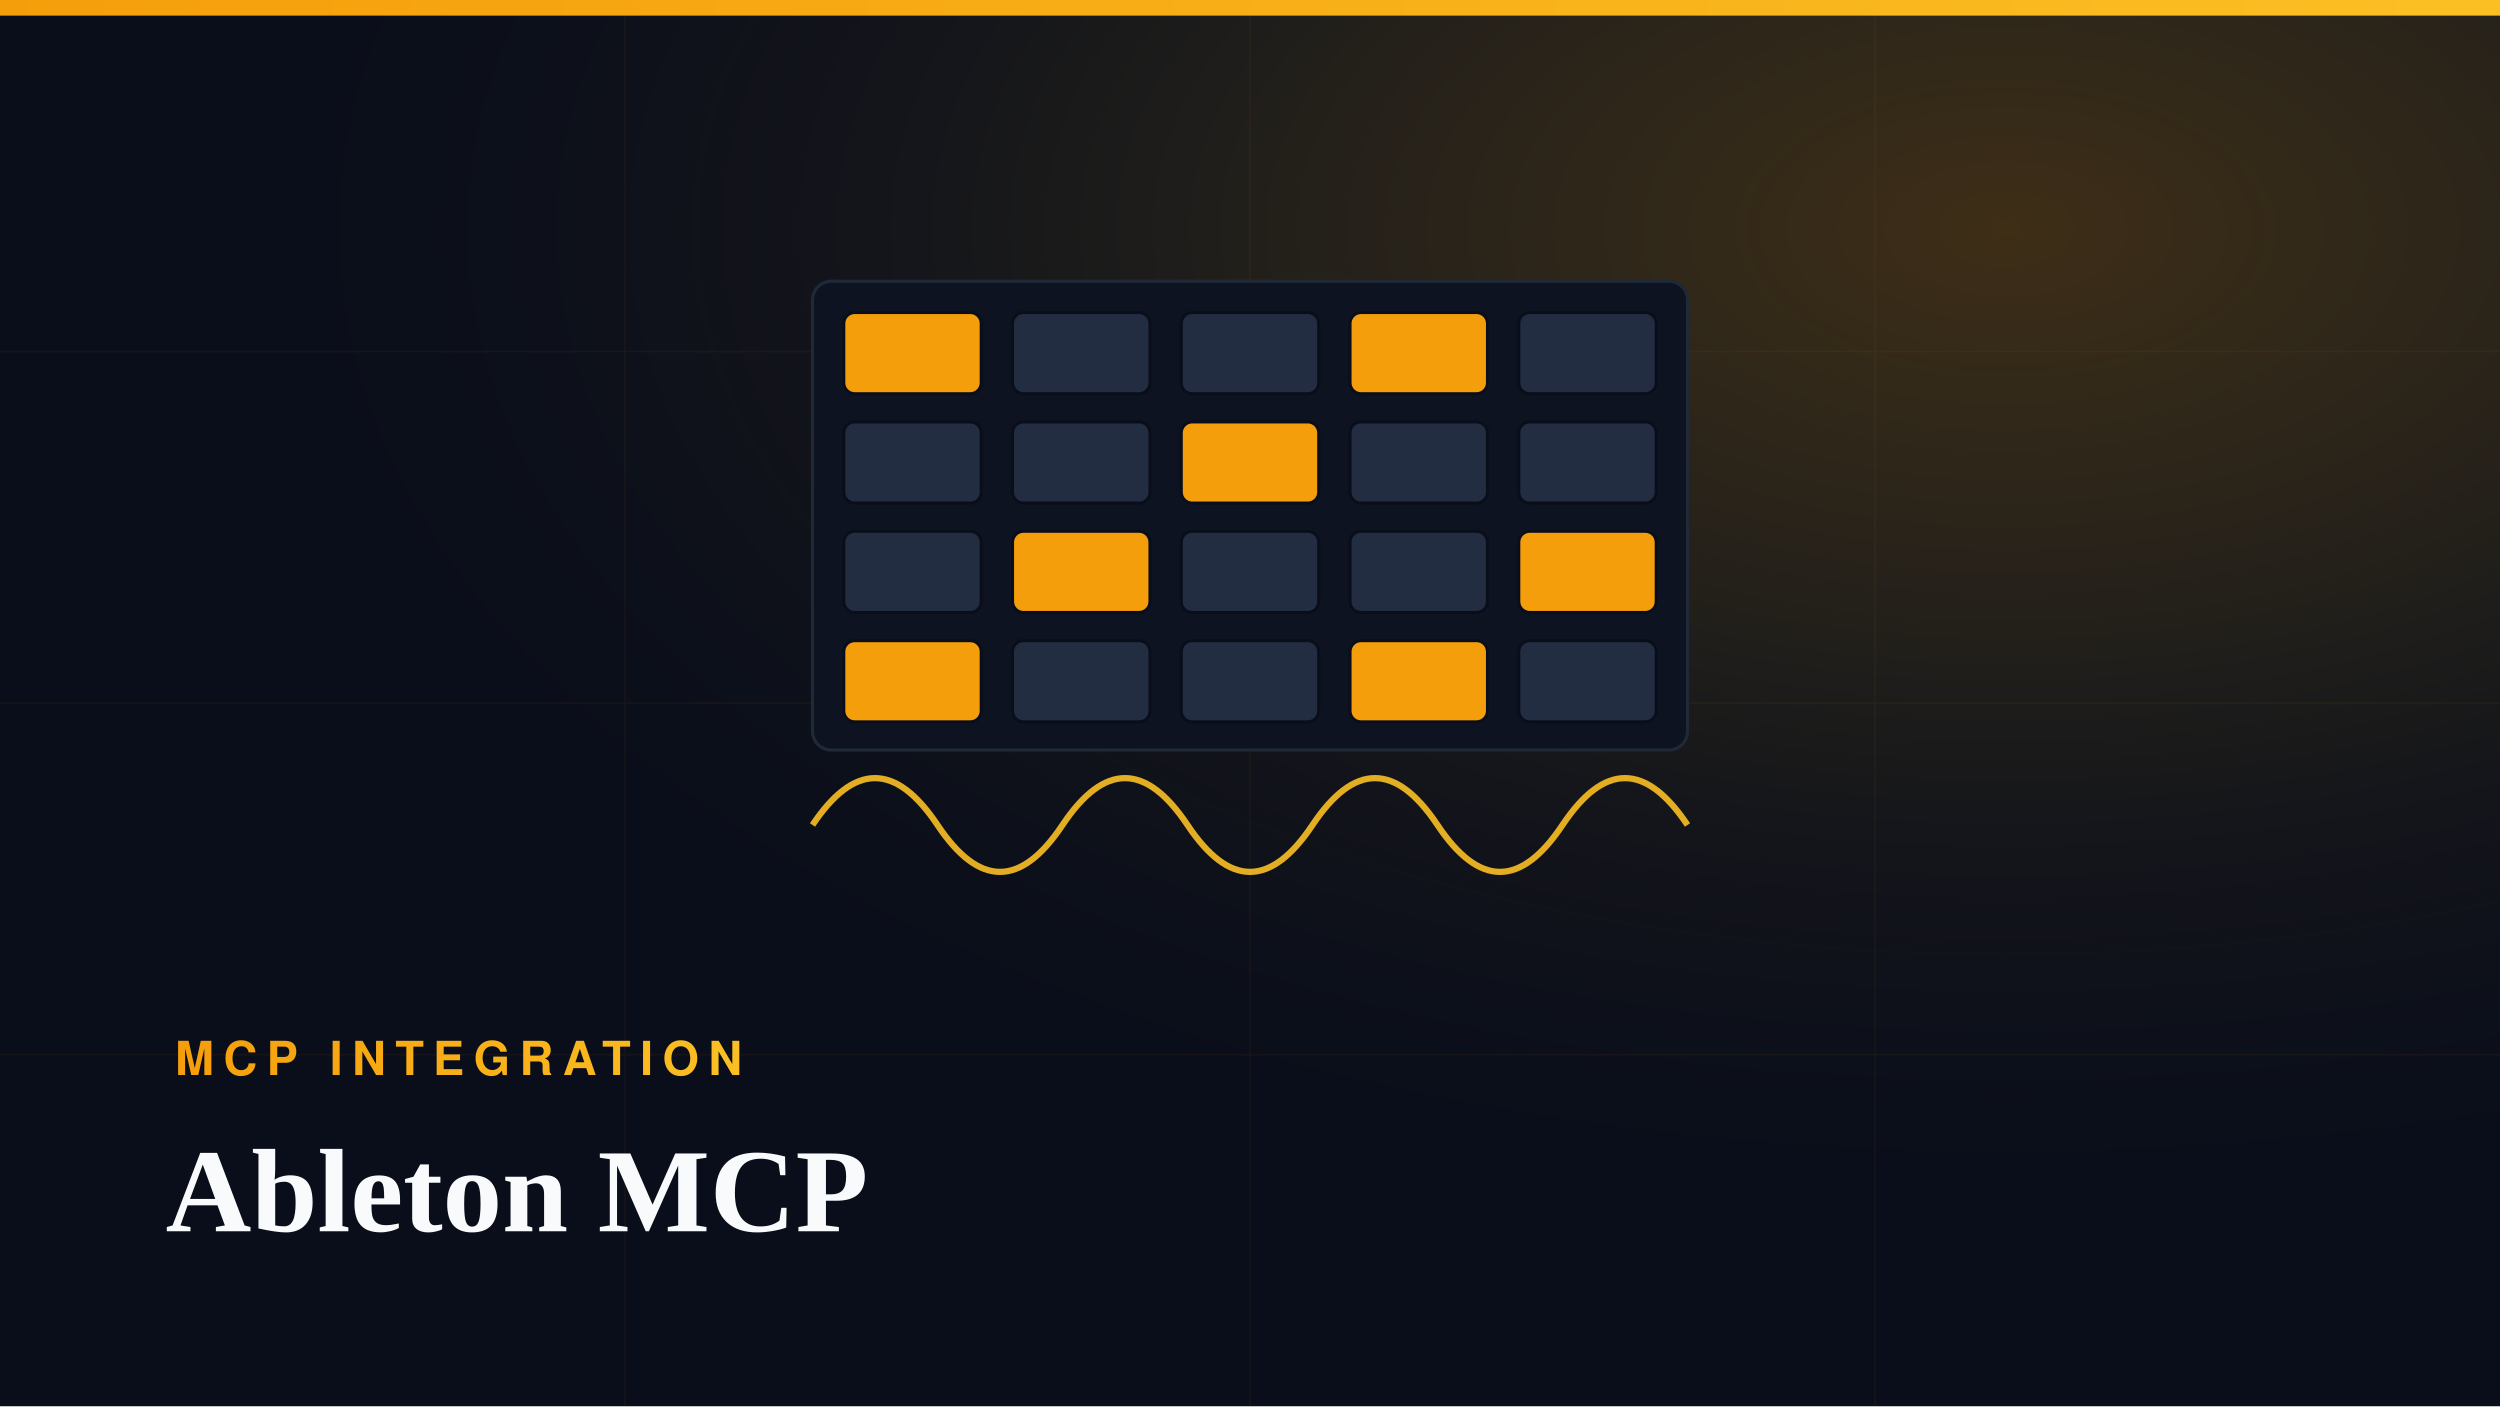
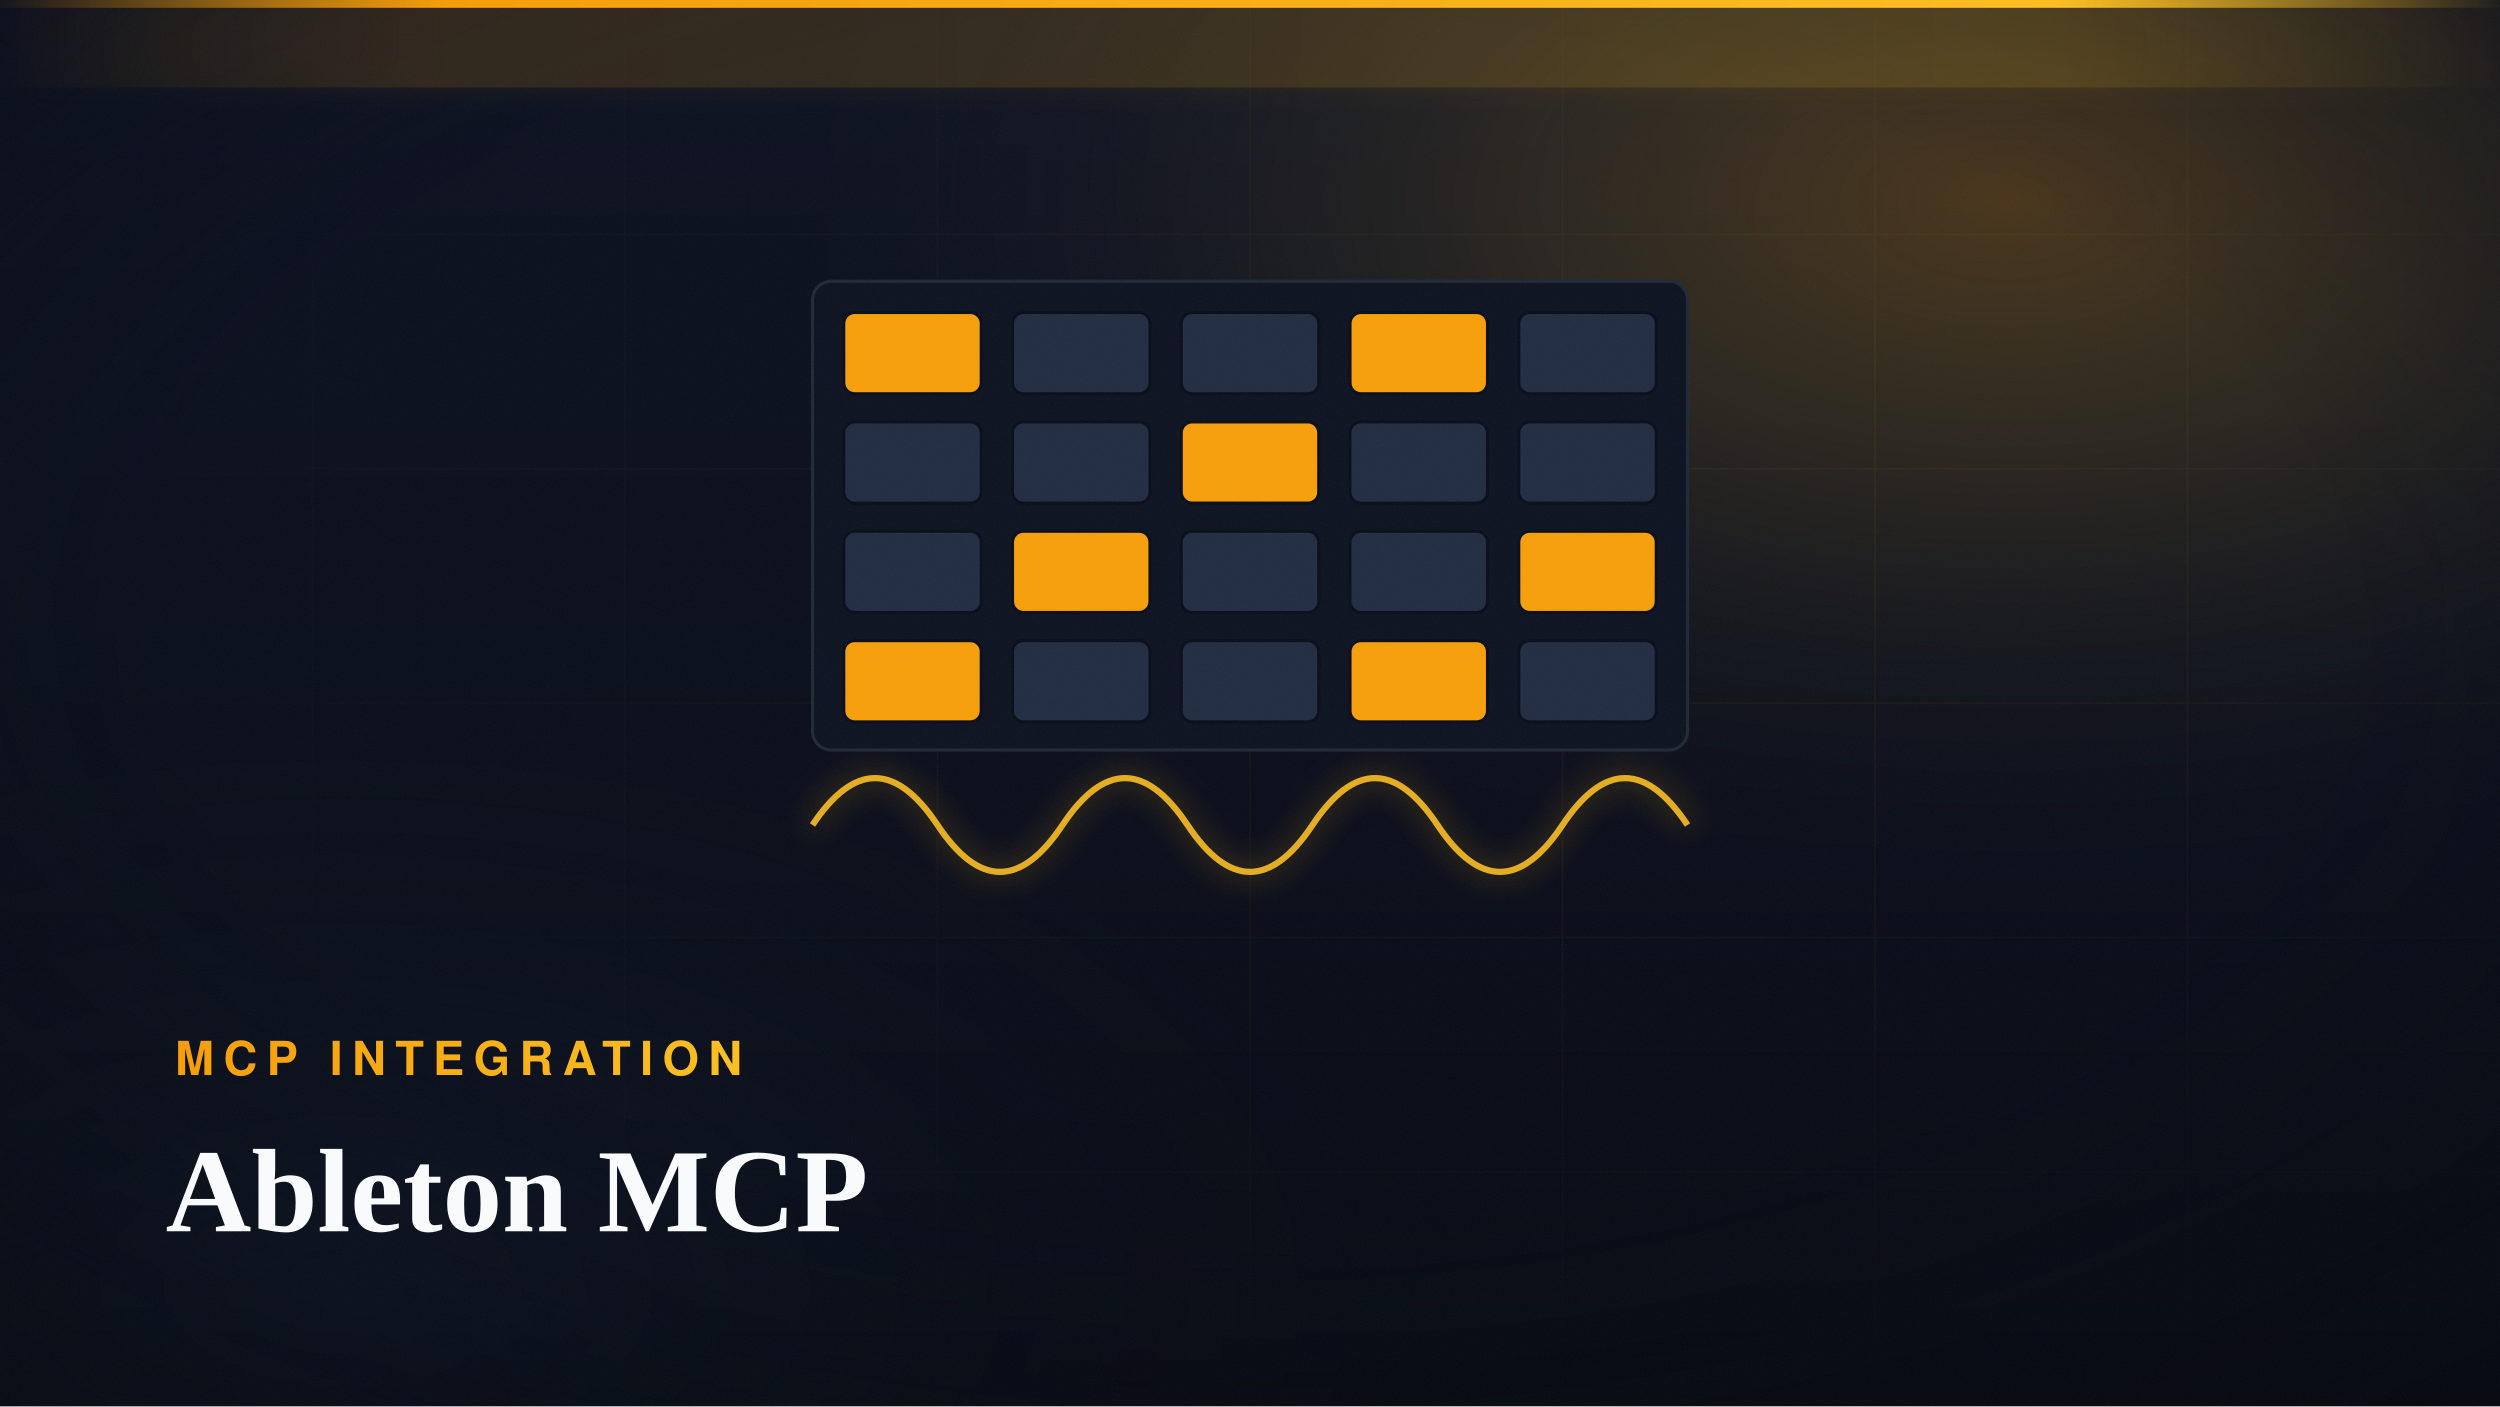
<svg xmlns="http://www.w3.org/2000/svg" viewBox="0 0 1600 900" width="1600" height="900" role="img" aria-label="Ableton MCP">
  <defs>
-     <radialGradient id="glow" cx="80%" cy="16%" r="72%">
-       <stop offset="0%" stop-color="#f59e0b" stop-opacity="0.22" />
-       <stop offset="55%" stop-color="#fbbf24" stop-opacity="0.06" />
-       <stop offset="100%" stop-color="#0a0e1a" stop-opacity="0" />
+     <linearGradient id="bg" x1="0" y1="0" x2="0" y2="1">
+       <stop offset="0%" stop-color="#0c1122" />
+       <stop offset="60%" stop-color="#0a0e1a" />
+       <stop offset="100%" stop-color="#070a13" />
+     </linearGradient>
+     <radialGradient id="bloom" cx="80%" cy="14%" r="70%">
+       <stop offset="0%" stop-color="#f59e0b" stop-opacity="0.26" />
+       <stop offset="34%" stop-color="#fbbf24" stop-opacity="0.09" />
+       <stop offset="72%" stop-color="#0a0e1a" stop-opacity="0" />
    </radialGradient>
+     <radialGradient id="coolbloom" cx="14%" cy="92%" r="62%">
+       <stop offset="0%" stop-color="#1e3a5f" stop-opacity="0.20" />
+       <stop offset="70%" stop-color="#0a0e1a" stop-opacity="0" />
+     </radialGradient>
+     <radialGradient id="vignette" cx="50%" cy="44%" r="78%">
+       <stop offset="55%" stop-color="#05070d" stop-opacity="0" />
+       <stop offset="100%" stop-color="#05070d" stop-opacity="0.55" />
+     </radialGradient>
+     <radialGradient id="gridmask" cx="64%" cy="40%" r="62%">
+       <stop offset="0%" stop-color="#fff" stop-opacity="0.9" />
+       <stop offset="100%" stop-color="#fff" stop-opacity="0" />
+     </radialGradient>
+     <mask id="gmask">
+       <rect width="1600" height="900" fill="url(#gridmask)" />
+     </mask>
    <linearGradient id="amber" x1="0" y1="0" x2="1" y2="0">
      <stop offset="0%" stop-color="#f59e0b" />
      <stop offset="100%" stop-color="#fbbf24" />
    </linearGradient>
+     <linearGradient id="barfade" x1="0" y1="0" x2="1" y2="0">
+       <stop offset="0%" stop-color="#f59e0b" stop-opacity="0" />
+       <stop offset="18%" stop-color="#f59e0b" stop-opacity="1" />
+       <stop offset="82%" stop-color="#fbbf24" stop-opacity="1" />
+       <stop offset="100%" stop-color="#fbbf24" stop-opacity="0" />
+     </linearGradient>
+     <linearGradient id="cardfill" x1="0" y1="0" x2="0" y2="1">
+       <stop offset="0%" stop-color="#1c2740" />
+       <stop offset="100%" stop-color="#0e1626" />
+     </linearGradient>
+     <linearGradient id="gatefill" x1="0" y1="0" x2="0" y2="1">
+       <stop offset="0%" stop-color="#26324a" />
+       <stop offset="100%" stop-color="#161f33" />
+     </linearGradient>
+     <filter id="glow" x="-90%" y="-90%" width="280%" height="280%">
+       <feDropShadow dx="0" dy="0" stdDeviation="9" flood-color="#f59e0b" flood-opacity="0.55" />
+     </filter>
+     <filter id="grain">
+       <feTurbulence type="fractalNoise" baseFrequency="0.9" numOctaves="2" stitchTiles="stitch" result="n" />
+       <feColorMatrix in="n" type="matrix" values="0 0 0 0 1  0 0 0 0 1  0 0 0 0 1  0 0 0 0.6 0" />
+     </filter>
  </defs>
-   <rect width="1600" height="900" fill="#0a0e1a" />
-   <rect width="1600" height="900" fill="url(#glow)" />
-   <g stroke="#f59e0b" stroke-opacity="0.05" stroke-width="1">
-     <path d="M0 225H1600M0 450H1600M0 675H1600M400 0V900M800 0V900M1200 0V900" />
+   <rect width="1600" height="900" fill="url(#bg)" />
+   <rect width="1600" height="900" fill="url(#coolbloom)" />
+   <rect width="1600" height="900" fill="url(#bloom)" />
+   <g mask="url(#gmask)" stroke="#f59e0b" stroke-opacity="0.07" stroke-width="1">
+     <path d="M0 150H1600M0 300H1600M0 450H1600M0 600H1600M0 750H1600M200 0V900M400 0V900M600 0V900M800 0V900M1000 0V900M1200 0V900M1400 0V900" />
  </g>
-   <rect width="1600" height="10" fill="url(#amber)" />
  <g font-family="ui-sans-serif,system-ui,Segoe UI,Helvetica,Arial,sans-serif">
    <g>
      <rect x="520" y="180" width="560" height="300" rx="12" fill="#0d1320" stroke="#1f2937" stroke-width="2" />
      <rect x="540" y="200" width="88" height="52" rx="7" fill="#f59e0b" stroke="#0a0e1a" stroke-width="2" />
      <rect x="540" y="270" width="88" height="52" rx="7" fill="#222d42" stroke="#0a0e1a" stroke-width="2" />
      <rect x="540" y="340" width="88" height="52" rx="7" fill="#222d42" stroke="#0a0e1a" stroke-width="2" />
      <rect x="540" y="410" width="88" height="52" rx="7" fill="#f59e0b" stroke="#0a0e1a" stroke-width="2" />
      <rect x="648" y="200" width="88" height="52" rx="7" fill="#222d42" stroke="#0a0e1a" stroke-width="2" />
      <rect x="648" y="270" width="88" height="52" rx="7" fill="#222d42" stroke="#0a0e1a" stroke-width="2" />
      <rect x="648" y="340" width="88" height="52" rx="7" fill="#f59e0b" stroke="#0a0e1a" stroke-width="2" />
      <rect x="648" y="410" width="88" height="52" rx="7" fill="#222d42" stroke="#0a0e1a" stroke-width="2" />
      <rect x="756" y="200" width="88" height="52" rx="7" fill="#222d42" stroke="#0a0e1a" stroke-width="2" />
      <rect x="756" y="270" width="88" height="52" rx="7" fill="#f59e0b" stroke="#0a0e1a" stroke-width="2" />
      <rect x="756" y="340" width="88" height="52" rx="7" fill="#222d42" stroke="#0a0e1a" stroke-width="2" />
      <rect x="756" y="410" width="88" height="52" rx="7" fill="#222d42" stroke="#0a0e1a" stroke-width="2" />
      <rect x="864" y="200" width="88" height="52" rx="7" fill="#f59e0b" stroke="#0a0e1a" stroke-width="2" />
      <rect x="864" y="270" width="88" height="52" rx="7" fill="#222d42" stroke="#0a0e1a" stroke-width="2" />
      <rect x="864" y="340" width="88" height="52" rx="7" fill="#222d42" stroke="#0a0e1a" stroke-width="2" />
      <rect x="864" y="410" width="88" height="52" rx="7" fill="#f59e0b" stroke="#0a0e1a" stroke-width="2" />
      <rect x="972" y="200" width="88" height="52" rx="7" fill="#222d42" stroke="#0a0e1a" stroke-width="2" />
      <rect x="972" y="270" width="88" height="52" rx="7" fill="#222d42" stroke="#0a0e1a" stroke-width="2" />
      <rect x="972" y="340" width="88" height="52" rx="7" fill="#f59e0b" stroke="#0a0e1a" stroke-width="2" />
      <rect x="972" y="410" width="88" height="52" rx="7" fill="#222d42" stroke="#0a0e1a" stroke-width="2" />
-       <path d="M520 528 q40 -60 80 0 t80 0 t80 0 t80 0 t80 0 t80 0 t80 0" fill="none" stroke="#fbbf24" stroke-width="4" opacity="0.9" />
+       <path d="M520 528 q40 -60 80 0 t80 0 t80 0 t80 0 t80 0 t80 0 t80 0" fill="none" stroke="#fbbf24" stroke-width="4" opacity="0.9" filter="url(#glow)" />
    </g>
  </g>
+   <rect width="1600" height="900" fill="url(#vignette)" />
+   <rect width="1600" height="900" filter="url(#grain)" opacity="0.05" />
+   <rect x="0" y="0" width="1600" height="56" fill="url(#barfade)" opacity="0.16" filter="url(#glow)" />
+   <rect width="1600" height="5" fill="url(#barfade)" />
  <text x="112" y="688" font-family="ui-sans-serif,system-ui,Segoe UI,Helvetica,Arial" font-size="30" letter-spacing="6" font-weight="700" fill="url(#amber)">MCP INTEGRATION</text>
  <text x="106" y="788" font-family="Georgia,Times New Roman,serif" font-size="76" font-weight="700" fill="#f8fafc">Ableton MCP</text>
</svg>
